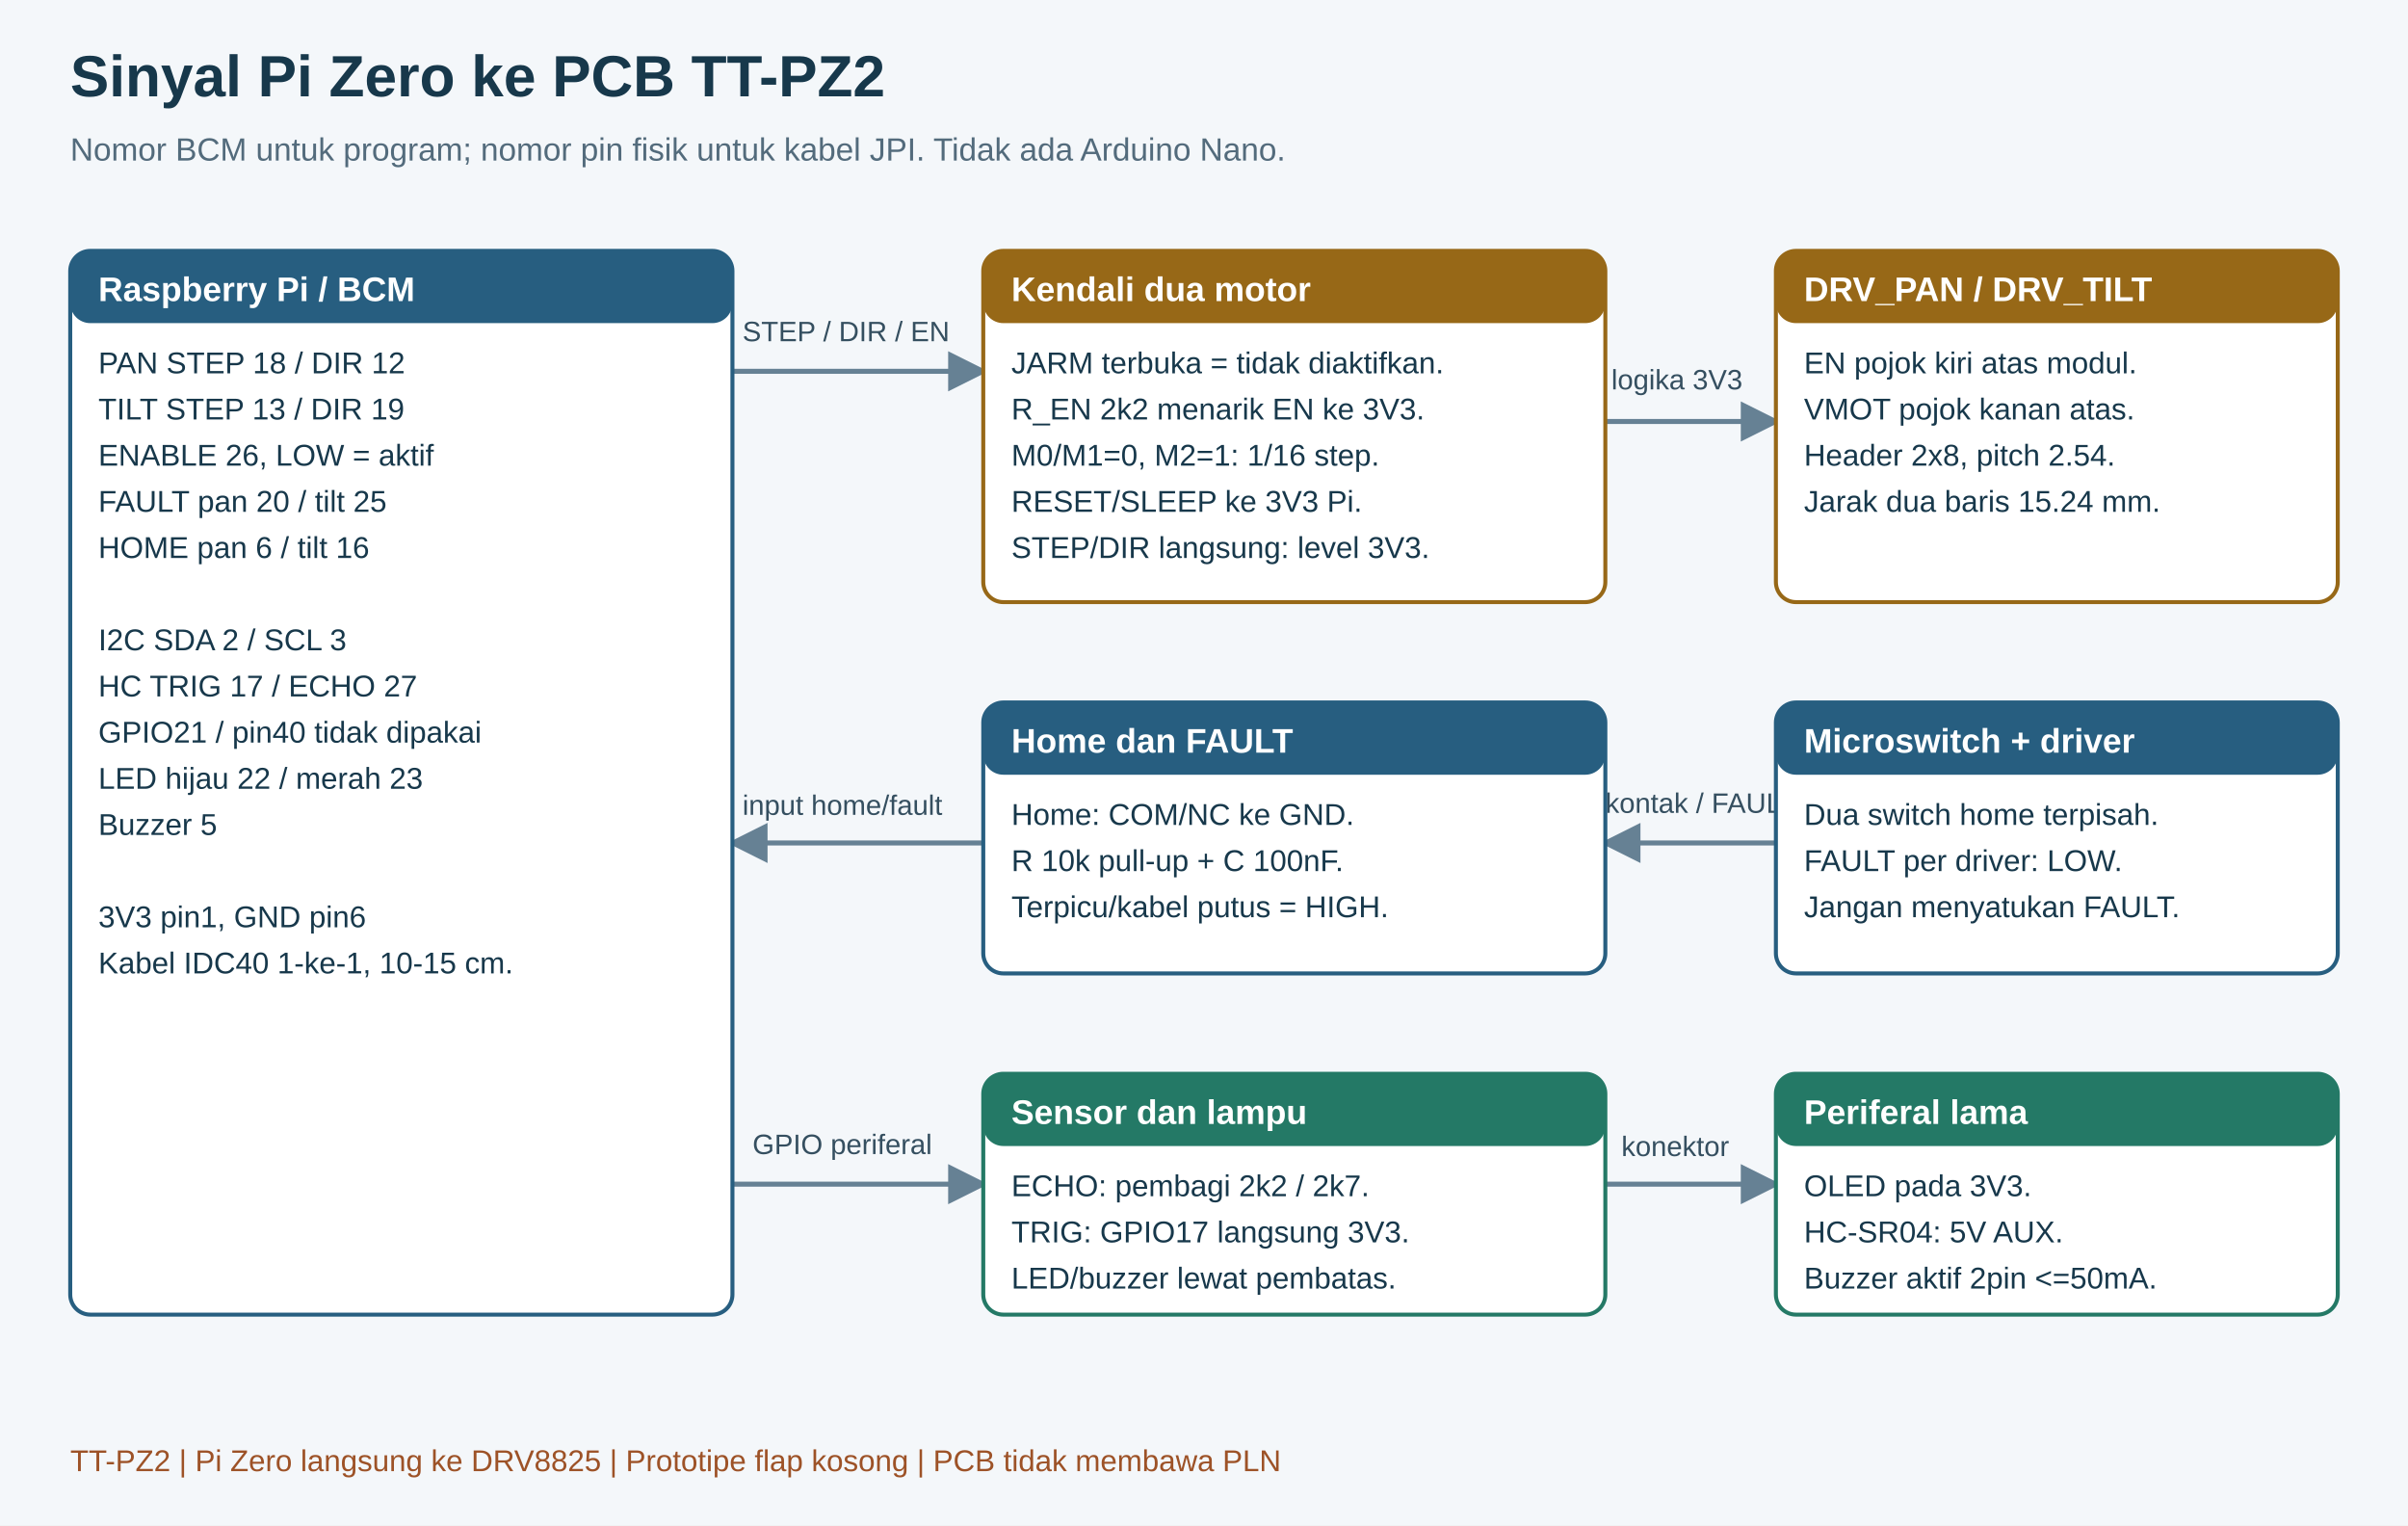
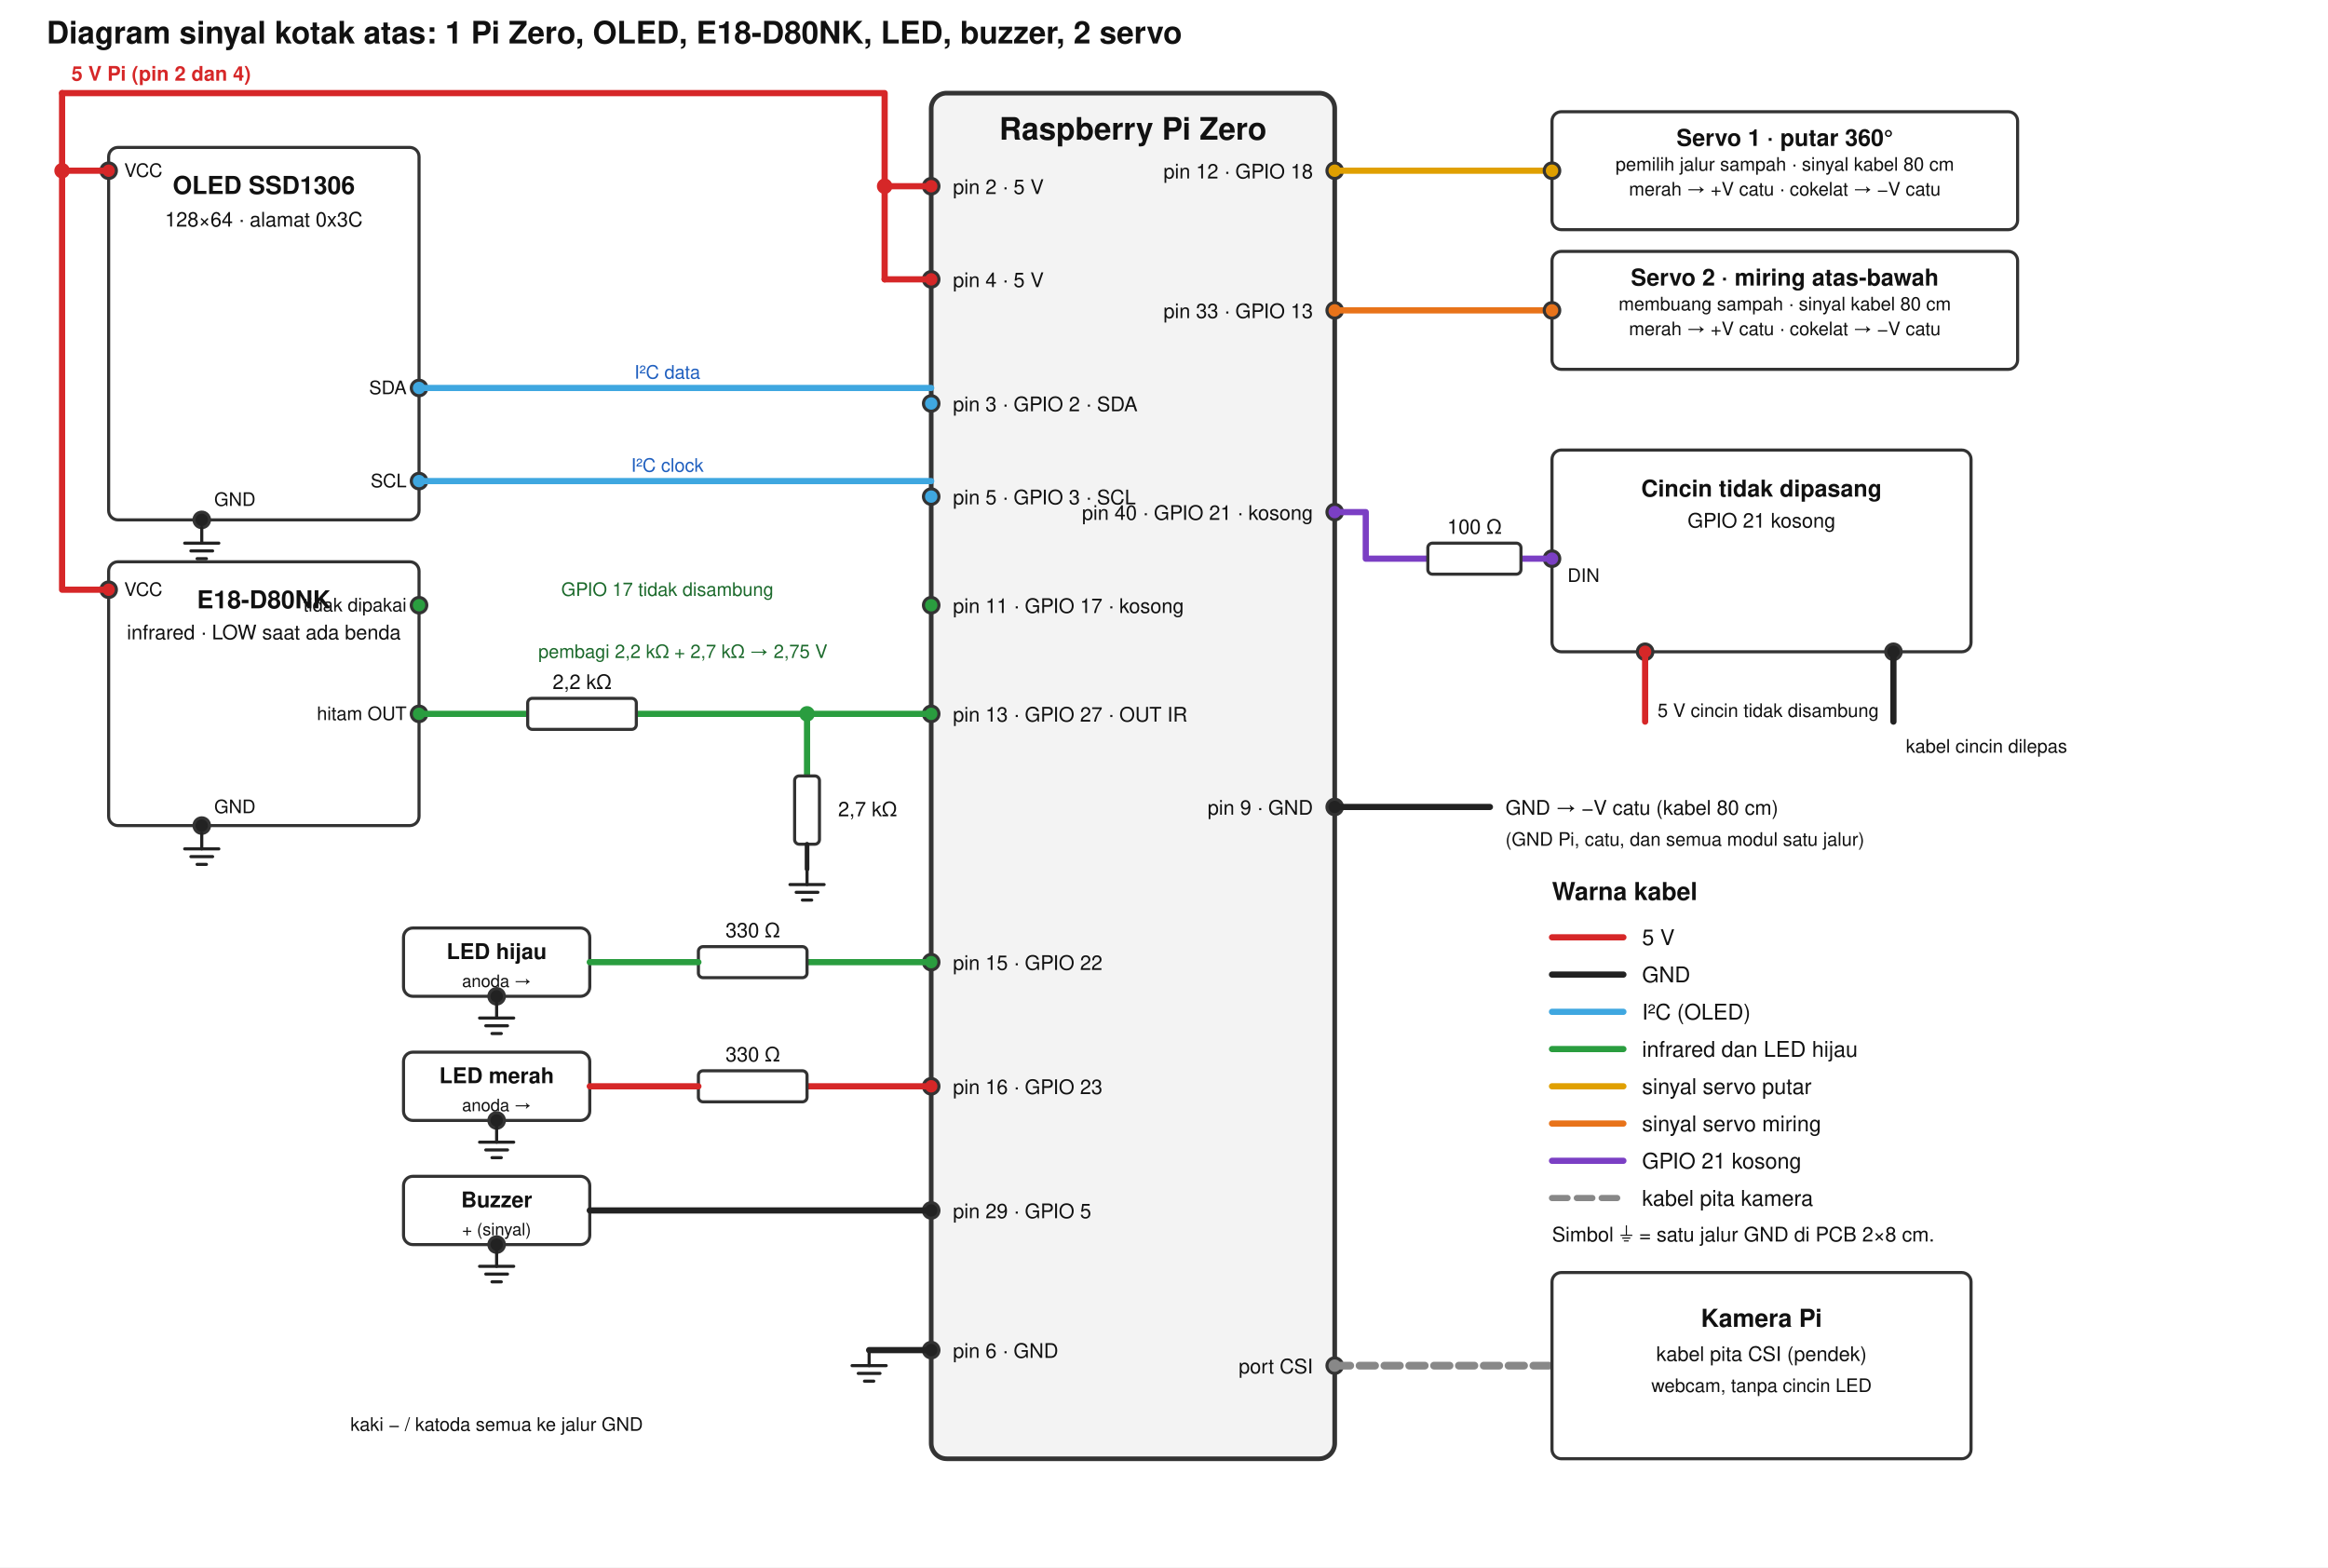
- <svg xmlns="http://www.w3.org/2000/svg" width="1200" height="760" viewBox="0 0 1200 760">
-   <rect width="1200" height="760" fill="#f4f7fa" />
-   <defs>
-     <marker id="arrow" markerWidth="8" markerHeight="8" refX="7" refY="4" orient="auto">
-       <path d="M0,0 L8,4 L0,8" fill="#668194" />
-     </marker>
-   </defs>
-   <text x="35" y="48" font-family="Arial" font-size="29" font-weight="bold" fill="#17384b">Sinyal Pi Zero ke PCB TT-PZ2</text>
-   <text x="35" y="80" font-family="Arial" font-size="16" fill="#536b7c">Nomor BCM untuk program; nomor pin fisik untuk kabel JPI. Tidak ada Arduino Nano.</text>
-   <polyline points="365,185 490,185" fill="none" stroke="#668194" stroke-width="2.5" marker-end="url(#arrow)" />
-   <text x="370" y="170" font-family="Arial" font-size="14" fill="#354f60">STEP / DIR / EN</text>
-   <polyline points="800,210 885,210" fill="none" stroke="#668194" stroke-width="2.5" marker-end="url(#arrow)" />
-   <text x="803" y="194" font-family="Arial" font-size="14" fill="#354f60">logika 3V3</text>
-   <polyline points="490,420 365,420" fill="none" stroke="#668194" stroke-width="2.5" marker-end="url(#arrow)" />
-   <text x="370" y="406" font-family="Arial" font-size="14" fill="#354f60">input home/fault</text>
-   <polyline points="885,420 800,420" fill="none" stroke="#668194" stroke-width="2.5" marker-end="url(#arrow)" />
-   <text x="800" y="405" font-family="Arial" font-size="14" fill="#354f60">kontak / FAULT</text>
-   <polyline points="365,590 490,590" fill="none" stroke="#668194" stroke-width="2.5" marker-end="url(#arrow)" />
-   <text x="375" y="575" font-family="Arial" font-size="14" fill="#354f60">GPIO periferal</text>
-   <polyline points="800,590 885,590" fill="none" stroke="#668194" stroke-width="2.5" marker-end="url(#arrow)" />
-   <text x="808" y="576" font-family="Arial" font-size="14" fill="#354f60">konektor</text>
-   <rect x="35" y="125" width="330" height="530" rx="10" fill="white" stroke="#275e80" stroke-width="2" />
-   <rect x="35" y="125" width="330" height="36" rx="10" fill="#275e80" />
-   <text x="49" y="150" font-family="Arial" font-size="17" font-weight="bold" fill="white">Raspberry Pi / BCM</text>
-   <text x="49" y="186" font-family="Arial" font-size="15" fill="#17384b">PAN STEP 18 / DIR 12</text>
-   <text x="49" y="209" font-family="Arial" font-size="15" fill="#17384b">TILT STEP 13 / DIR 19</text>
-   <text x="49" y="232" font-family="Arial" font-size="15" fill="#17384b">ENABLE 26, LOW = aktif</text>
-   <text x="49" y="255" font-family="Arial" font-size="15" fill="#17384b">FAULT pan 20 / tilt 25</text>
-   <text x="49" y="278" font-family="Arial" font-size="15" fill="#17384b">HOME pan 6 / tilt 16</text>
-   <text x="49" y="301" font-family="Arial" font-size="15" fill="#17384b" />
-   <text x="49" y="324" font-family="Arial" font-size="15" fill="#17384b">I2C SDA 2 / SCL 3</text>
-   <text x="49" y="347" font-family="Arial" font-size="15" fill="#17384b">HC TRIG 17 / ECHO 27</text>
-   <text x="49" y="370" font-family="Arial" font-size="15" fill="#17384b">GPIO21 / pin40 tidak dipakai</text>
-   <text x="49" y="393" font-family="Arial" font-size="15" fill="#17384b">LED hijau 22 / merah 23</text>
-   <text x="49" y="416" font-family="Arial" font-size="15" fill="#17384b">Buzzer 5</text>
-   <text x="49" y="439" font-family="Arial" font-size="15" fill="#17384b" />
-   <text x="49" y="462" font-family="Arial" font-size="15" fill="#17384b">3V3 pin1, GND pin6</text>
-   <text x="49" y="485" font-family="Arial" font-size="15" fill="#17384b">Kabel IDC40 1-ke-1, 10-15 cm.</text>
-   <rect x="490" y="125" width="310" height="175" rx="10" fill="white" stroke="#976817" stroke-width="2" />
-   <rect x="490" y="125" width="310" height="36" rx="10" fill="#976817" />
-   <text x="504" y="150" font-family="Arial" font-size="17" font-weight="bold" fill="white">Kendali dua motor</text>
-   <text x="504" y="186" font-family="Arial" font-size="15" fill="#17384b">JARM terbuka = tidak diaktifkan.</text>
-   <text x="504" y="209" font-family="Arial" font-size="15" fill="#17384b">R_EN 2k2 menarik EN ke 3V3.</text>
-   <text x="504" y="232" font-family="Arial" font-size="15" fill="#17384b">M0/M1=0, M2=1: 1/16 step.</text>
-   <text x="504" y="255" font-family="Arial" font-size="15" fill="#17384b">RESET/SLEEP ke 3V3 Pi.</text>
-   <text x="504" y="278" font-family="Arial" font-size="15" fill="#17384b">STEP/DIR langsung: level 3V3.</text>
-   <rect x="885" y="125" width="280" height="175" rx="10" fill="white" stroke="#976817" stroke-width="2" />
-   <rect x="885" y="125" width="280" height="36" rx="10" fill="#976817" />
-   <text x="899" y="150" font-family="Arial" font-size="17" font-weight="bold" fill="white">DRV_PAN / DRV_TILT</text>
-   <text x="899" y="186" font-family="Arial" font-size="15" fill="#17384b">EN pojok kiri atas modul.</text>
-   <text x="899" y="209" font-family="Arial" font-size="15" fill="#17384b">VMOT pojok kanan atas.</text>
-   <text x="899" y="232" font-family="Arial" font-size="15" fill="#17384b">Header 2x8, pitch 2.54.</text>
-   <text x="899" y="255" font-family="Arial" font-size="15" fill="#17384b">Jarak dua baris 15.24 mm.</text>
-   <rect x="490" y="350" width="310" height="135" rx="10" fill="white" stroke="#275e80" stroke-width="2" />
-   <rect x="490" y="350" width="310" height="36" rx="10" fill="#275e80" />
-   <text x="504" y="375" font-family="Arial" font-size="17" font-weight="bold" fill="white">Home dan FAULT</text>
-   <text x="504" y="411" font-family="Arial" font-size="15" fill="#17384b">Home: COM/NC ke GND.</text>
-   <text x="504" y="434" font-family="Arial" font-size="15" fill="#17384b">R 10k pull-up + C 100nF.</text>
-   <text x="504" y="457" font-family="Arial" font-size="15" fill="#17384b">Terpicu/kabel putus = HIGH.</text>
-   <rect x="885" y="350" width="280" height="135" rx="10" fill="white" stroke="#275e80" stroke-width="2" />
-   <rect x="885" y="350" width="280" height="36" rx="10" fill="#275e80" />
-   <text x="899" y="375" font-family="Arial" font-size="17" font-weight="bold" fill="white">Microswitch + driver</text>
-   <text x="899" y="411" font-family="Arial" font-size="15" fill="#17384b">Dua switch home terpisah.</text>
-   <text x="899" y="434" font-family="Arial" font-size="15" fill="#17384b">FAULT per driver: LOW.</text>
-   <text x="899" y="457" font-family="Arial" font-size="15" fill="#17384b">Jangan menyatukan FAULT.</text>
-   <rect x="490" y="535" width="310" height="120" rx="10" fill="white" stroke="#247966" stroke-width="2" />
-   <rect x="490" y="535" width="310" height="36" rx="10" fill="#247966" />
-   <text x="504" y="560" font-family="Arial" font-size="17" font-weight="bold" fill="white">Sensor dan lampu</text>
-   <text x="504" y="596" font-family="Arial" font-size="15" fill="#17384b">ECHO: pembagi 2k2 / 2k7.</text>
-   <text x="504" y="619" font-family="Arial" font-size="15" fill="#17384b">TRIG: GPIO17 langsung 3V3.</text>
-   <text x="504" y="642" font-family="Arial" font-size="15" fill="#17384b">LED/buzzer lewat pembatas.</text>
-   <rect x="885" y="535" width="280" height="120" rx="10" fill="white" stroke="#247966" stroke-width="2" />
-   <rect x="885" y="535" width="280" height="36" rx="10" fill="#247966" />
-   <text x="899" y="560" font-family="Arial" font-size="17" font-weight="bold" fill="white">Periferal lama</text>
-   <text x="899" y="596" font-family="Arial" font-size="15" fill="#17384b">OLED pada 3V3.</text>
-   <text x="899" y="619" font-family="Arial" font-size="15" fill="#17384b">HC-SR04: 5V AUX.</text>
-   <text x="899" y="642" font-family="Arial" font-size="15" fill="#17384b">Buzzer aktif 2pin &lt;=50mA.</text>
-   <text x="35" y="733" font-family="Arial" font-size="15" fill="#9d5227">TT-PZ2 | Pi Zero langsung ke DRV8825 | Prototipe flap kosong | PCB tidak membawa PLN</text>
+ <svg xmlns="http://www.w3.org/2000/svg" width="1500" height="1010" viewBox="0 0 1500 1010">
+   <rect width="1500" height="1010" fill="#ffffff" />
+   <text x="30" y="28" font-size="20" text-anchor="start" fill="#111" font-weight="bold" font-family="Helvetica, Arial, sans-serif">Diagram sinyal kotak atas: 1 Pi Zero, OLED, E18-D80NK, LED, buzzer, 2 servo</text>
+   <rect x="600" y="60" width="260" height="880" rx="10" fill="#f3f3f3" stroke="#333" stroke-width="3" />
+   <text x="730.0" y="90" font-size="20" text-anchor="middle" fill="#111" font-weight="bold" font-family="Helvetica, Arial, sans-serif">Raspberry Pi Zero</text>
+   <circle cx="600" cy="120" r="5" fill="#d62728" stroke="#333" stroke-width="2" />
+   <text x="614" y="125" font-size="13" text-anchor="start" fill="#111" font-weight="normal" font-family="Helvetica, Arial, sans-serif">pin 2 · 5 V</text>
+   <circle cx="600" cy="180" r="5" fill="#d62728" stroke="#333" stroke-width="2" />
+   <text x="614" y="185" font-size="13" text-anchor="start" fill="#111" font-weight="normal" font-family="Helvetica, Arial, sans-serif">pin 4 · 5 V</text>
+   <circle cx="600" cy="260" r="5" fill="#3fa7e0" stroke="#333" stroke-width="2" />
+   <text x="614" y="265" font-size="13" text-anchor="start" fill="#111" font-weight="normal" font-family="Helvetica, Arial, sans-serif">pin 3 · GPIO 2 · SDA</text>
+   <circle cx="600" cy="320" r="5" fill="#3fa7e0" stroke="#333" stroke-width="2" />
+   <text x="614" y="325" font-size="13" text-anchor="start" fill="#111" font-weight="normal" font-family="Helvetica, Arial, sans-serif">pin 5 · GPIO 3 · SCL</text>
+   <circle cx="600" cy="390" r="5" fill="#2a9d3f" stroke="#333" stroke-width="2" />
+   <text x="614" y="395" font-size="13" text-anchor="start" fill="#111" font-weight="normal" font-family="Helvetica, Arial, sans-serif">pin 11 · GPIO 17 · kosong</text>
+   <circle cx="600" cy="460" r="5" fill="#2a9d3f" stroke="#333" stroke-width="2" />
+   <text x="614" y="465" font-size="13" text-anchor="start" fill="#111" font-weight="normal" font-family="Helvetica, Arial, sans-serif">pin 13 · GPIO 27 · OUT IR</text>
+   <circle cx="600" cy="620" r="5" fill="#2a9d3f" stroke="#333" stroke-width="2" />
+   <text x="614" y="625" font-size="13" text-anchor="start" fill="#111" font-weight="normal" font-family="Helvetica, Arial, sans-serif">pin 15 · GPIO 22</text>
+   <circle cx="600" cy="700" r="5" fill="#d62728" stroke="#333" stroke-width="2" />
+   <text x="614" y="705" font-size="13" text-anchor="start" fill="#111" font-weight="normal" font-family="Helvetica, Arial, sans-serif">pin 16 · GPIO 23</text>
+   <circle cx="600" cy="780" r="5" fill="#222222" stroke="#333" stroke-width="2" />
+   <text x="614" y="785" font-size="13" text-anchor="start" fill="#111" font-weight="normal" font-family="Helvetica, Arial, sans-serif">pin 29 · GPIO 5</text>
+   <circle cx="600" cy="870" r="5" fill="#222222" stroke="#333" stroke-width="2" />
+   <text x="614" y="875" font-size="13" text-anchor="start" fill="#111" font-weight="normal" font-family="Helvetica, Arial, sans-serif">pin 6 · GND</text>
+   <circle cx="860" cy="110" r="5" fill="#e0a000" stroke="#333" stroke-width="2" />
+   <text x="846" y="115" font-size="13" text-anchor="end" fill="#111" font-weight="normal" font-family="Helvetica, Arial, sans-serif">pin 12 · GPIO 18</text>
+   <circle cx="860" cy="200" r="5" fill="#e8731a" stroke="#333" stroke-width="2" />
+   <text x="846" y="205" font-size="13" text-anchor="end" fill="#111" font-weight="normal" font-family="Helvetica, Arial, sans-serif">pin 33 · GPIO 13</text>
+   <circle cx="860" cy="330" r="5" fill="#7b3fc4" stroke="#333" stroke-width="2" />
+   <text x="846" y="335" font-size="13" text-anchor="end" fill="#111" font-weight="normal" font-family="Helvetica, Arial, sans-serif">pin 40 · GPIO 21 · kosong</text>
+   <circle cx="860" cy="520" r="5" fill="#222222" stroke="#333" stroke-width="2" />
+   <text x="846" y="525" font-size="13" text-anchor="end" fill="#111" font-weight="normal" font-family="Helvetica, Arial, sans-serif">pin 9 · GND</text>
+   <circle cx="860" cy="880" r="5" fill="#888888" stroke="#333" stroke-width="2" />
+   <text x="846" y="885" font-size="13" text-anchor="end" fill="#111" font-weight="normal" font-family="Helvetica, Arial, sans-serif">port CSI</text>
+   <polyline points="40,60 570,60 570,180" fill="none" stroke="#d62728" stroke-width="4" stroke-linejoin="round" stroke-linecap="round" />
+   <polyline points="570,120 600,120" fill="none" stroke="#d62728" stroke-width="4" stroke-linejoin="round" stroke-linecap="round" />
+   <polyline points="570,180 600,180" fill="none" stroke="#d62728" stroke-width="4" stroke-linejoin="round" stroke-linecap="round" />
+   <circle cx="570" cy="120" r="5" fill="#d62728" />
+   <text x="46" y="52" font-size="13" text-anchor="start" fill="#d62728" font-weight="bold" font-family="Helvetica, Arial, sans-serif">5 V Pi (pin 2 dan 4)</text>
+   <rect x="70" y="95" width="200" height="240" rx="6" fill="#ffffff" stroke="#333333" stroke-width="2" />
+   <text x="170" y="125" font-size="16" text-anchor="middle" fill="#111" font-weight="bold" font-family="Helvetica, Arial, sans-serif">OLED SSD1306</text>
+   <text x="170" y="146" font-size="13" text-anchor="middle" fill="#111" font-weight="normal" font-family="Helvetica, Arial, sans-serif">128×64 · alamat 0x3C</text>
+   <circle cx="70" cy="110" r="5" fill="#d62728" stroke="#333" stroke-width="2" />
+   <text x="80" y="114" font-size="12" text-anchor="start" fill="#111" font-weight="normal" font-family="Helvetica, Arial, sans-serif">VCC</text>
+   <circle cx="270" cy="250" r="5" fill="#3fa7e0" stroke="#333" stroke-width="2" />
+   <text x="262" y="254" font-size="12" text-anchor="end" fill="#111" font-weight="normal" font-family="Helvetica, Arial, sans-serif">SDA</text>
+   <circle cx="270" cy="310" r="5" fill="#3fa7e0" stroke="#333" stroke-width="2" />
+   <text x="262" y="314" font-size="12" text-anchor="end" fill="#111" font-weight="normal" font-family="Helvetica, Arial, sans-serif">SCL</text>
+   <circle cx="130" cy="335" r="5" fill="#222222" stroke="#333" stroke-width="2" />
+   <text x="138" y="326" font-size="12" text-anchor="start" fill="#111" font-weight="normal" font-family="Helvetica, Arial, sans-serif">GND</text>
+   <polyline points="40,60 40,110 70,110" fill="none" stroke="#d62728" stroke-width="4" stroke-linejoin="round" stroke-linecap="round" />
+   <polyline points="270,250 600,250" fill="none" stroke="#3fa7e0" stroke-width="4" stroke-linejoin="round" stroke-linecap="round" />
+   <polyline points="270,310 600,310" fill="none" stroke="#3fa7e0" stroke-width="4" stroke-linejoin="round" stroke-linecap="round" />
+   <text x="430" y="244" font-size="12" text-anchor="middle" fill="#1f5fbf" font-weight="normal" font-family="Helvetica, Arial, sans-serif" stroke="#ffffff" stroke-width="5" paint-order="stroke">I²C data</text>
+   <text x="430" y="304" font-size="12" text-anchor="middle" fill="#1f5fbf" font-weight="normal" font-family="Helvetica, Arial, sans-serif" stroke="#ffffff" stroke-width="5" paint-order="stroke">I²C clock</text>
+   <polyline points="130,340 130,350" fill="none" stroke="#222222" stroke-width="2" stroke-linejoin="round" stroke-linecap="round" />
+   <polyline points="119,350 141,350" fill="none" stroke="#222222" stroke-width="2" stroke-linejoin="round" stroke-linecap="round" />
+   <polyline points="123,355 137,355" fill="none" stroke="#222222" stroke-width="2" stroke-linejoin="round" stroke-linecap="round" />
+   <polyline points="127,360 133,360" fill="none" stroke="#222222" stroke-width="2" stroke-linejoin="round" stroke-linecap="round" />
+   <rect x="70" y="362" width="200" height="170" rx="6" fill="#ffffff" stroke="#333333" stroke-width="2" />
+   <text x="170" y="392" font-size="16" text-anchor="middle" fill="#111" font-weight="bold" font-family="Helvetica, Arial, sans-serif">E18-D80NK</text>
+   <text x="170" y="412" font-size="13" text-anchor="middle" fill="#111" font-weight="normal" font-family="Helvetica, Arial, sans-serif">infrared · LOW saat ada benda</text>
+   <circle cx="70" cy="380" r="5" fill="#d62728" stroke="#333" stroke-width="2" />
+   <text x="80" y="384" font-size="12" text-anchor="start" fill="#111" font-weight="normal" font-family="Helvetica, Arial, sans-serif">VCC</text>
+   <circle cx="270" cy="390" r="5" fill="#2a9d3f" stroke="#333" stroke-width="2" />
+   <text x="262" y="394" font-size="12" text-anchor="end" fill="#111" font-weight="normal" font-family="Helvetica, Arial, sans-serif">tidak dipakai</text>
+   <circle cx="270" cy="460" r="5" fill="#2a9d3f" stroke="#333" stroke-width="2" />
+   <text x="262" y="464" font-size="12" text-anchor="end" fill="#111" font-weight="normal" font-family="Helvetica, Arial, sans-serif">hitam OUT</text>
+   <circle cx="130" cy="532" r="5" fill="#222222" stroke="#333" stroke-width="2" />
+   <text x="138" y="524" font-size="12" text-anchor="start" fill="#111" font-weight="normal" font-family="Helvetica, Arial, sans-serif">GND</text>
+   <polyline points="40,110 40,380 70,380" fill="none" stroke="#d62728" stroke-width="4" stroke-linejoin="round" stroke-linecap="round" />
+   <circle cx="40" cy="110" r="5" fill="#d62728" />
+   <text x="430" y="384" font-size="12" text-anchor="middle" fill="#1c6a2c" font-weight="normal" font-family="Helvetica, Arial, sans-serif" stroke="#ffffff" stroke-width="5" paint-order="stroke">GPIO 17 tidak disambung</text>
+   <polyline points="130,537 130,547" fill="none" stroke="#222222" stroke-width="2" stroke-linejoin="round" stroke-linecap="round" />
+   <polyline points="119,547 141,547" fill="none" stroke="#222222" stroke-width="2" stroke-linejoin="round" stroke-linecap="round" />
+   <polyline points="123,552 137,552" fill="none" stroke="#222222" stroke-width="2" stroke-linejoin="round" stroke-linecap="round" />
+   <polyline points="127,557 133,557" fill="none" stroke="#222222" stroke-width="2" stroke-linejoin="round" stroke-linecap="round" />
+   <polyline points="270,460 600,460" fill="none" stroke="#2a9d3f" stroke-width="4" stroke-linejoin="round" stroke-linecap="round" />
+   <rect x="340" y="450" width="70" height="20" rx="3" fill="#fff" stroke="#333" stroke-width="2" />
+   <text x="375" y="444" font-size="13" text-anchor="middle" fill="#111" font-weight="normal" font-family="Helvetica, Arial, sans-serif" stroke="#ffffff" stroke-width="5" paint-order="stroke">2,2 kΩ</text>
+   <circle cx="520" cy="460" r="5" fill="#2a9d3f" />
+   <polyline points="520,460 520,500" fill="none" stroke="#2a9d3f" stroke-width="4" stroke-linejoin="round" stroke-linecap="round" />
+   <rect x="512" y="500" width="16" height="44" rx="3" fill="#ffffff" stroke="#333" stroke-width="2" />
+   <text x="540" y="526" font-size="13" text-anchor="start" fill="#111" font-weight="normal" font-family="Helvetica, Arial, sans-serif" stroke="#ffffff" stroke-width="5" paint-order="stroke">2,7 kΩ</text>
+   <polyline points="520,544 520,560" fill="none" stroke="#222222" stroke-width="3" stroke-linejoin="round" stroke-linecap="round" />
+   <polyline points="520,560 520,570" fill="none" stroke="#222222" stroke-width="2" stroke-linejoin="round" stroke-linecap="round" />
+   <polyline points="509,570 531,570" fill="none" stroke="#222222" stroke-width="2" stroke-linejoin="round" stroke-linecap="round" />
+   <polyline points="513,575 527,575" fill="none" stroke="#222222" stroke-width="2" stroke-linejoin="round" stroke-linecap="round" />
+   <polyline points="517,580 523,580" fill="none" stroke="#222222" stroke-width="2" stroke-linejoin="round" stroke-linecap="round" />
+   <text x="440" y="424" font-size="12" text-anchor="middle" fill="#1c6a2c" font-weight="normal" font-family="Helvetica, Arial, sans-serif" stroke="#ffffff" stroke-width="5" paint-order="stroke">pembagi 2,2 kΩ + 2,7 kΩ → 2,75 V</text>
+   <rect x="260" y="598" width="120" height="44" rx="6" fill="#ffffff" stroke="#333333" stroke-width="2" />
+   <text x="320" y="618" font-size="14" text-anchor="middle" fill="#111" font-weight="bold" font-family="Helvetica, Arial, sans-serif">LED hijau</text>
+   <text x="320" y="636" font-size="11" text-anchor="middle" fill="#111" font-weight="normal" font-family="Helvetica, Arial, sans-serif">anoda →</text>
+   <polyline points="600,620 520,620" fill="none" stroke="#2a9d3f" stroke-width="4" stroke-linejoin="round" stroke-linecap="round" />
+   <rect x="450" y="610" width="70" height="20" rx="3" fill="#fff" stroke="#333" stroke-width="2" />
+   <text x="485.0" y="604" font-size="13" text-anchor="middle" fill="#111" font-weight="normal" font-family="Helvetica, Arial, sans-serif" stroke="#ffffff" stroke-width="5" paint-order="stroke">330 Ω</text>
+   <polyline points="450,620 380,620" fill="none" stroke="#2a9d3f" stroke-width="4" stroke-linejoin="round" stroke-linecap="round" />
+   <circle cx="320" cy="642" r="5" fill="#222222" stroke="#333" stroke-width="2" />
+   <polyline points="320,646 320,656" fill="none" stroke="#222222" stroke-width="2" stroke-linejoin="round" stroke-linecap="round" />
+   <polyline points="309,656 331,656" fill="none" stroke="#222222" stroke-width="2" stroke-linejoin="round" stroke-linecap="round" />
+   <polyline points="313,661 327,661" fill="none" stroke="#222222" stroke-width="2" stroke-linejoin="round" stroke-linecap="round" />
+   <polyline points="317,666 323,666" fill="none" stroke="#222222" stroke-width="2" stroke-linejoin="round" stroke-linecap="round" />
+   <rect x="260" y="678" width="120" height="44" rx="6" fill="#ffffff" stroke="#333333" stroke-width="2" />
+   <text x="320" y="698" font-size="14" text-anchor="middle" fill="#111" font-weight="bold" font-family="Helvetica, Arial, sans-serif">LED merah</text>
+   <text x="320" y="716" font-size="11" text-anchor="middle" fill="#111" font-weight="normal" font-family="Helvetica, Arial, sans-serif">anoda →</text>
+   <polyline points="600,700 520,700" fill="none" stroke="#d62728" stroke-width="4" stroke-linejoin="round" stroke-linecap="round" />
+   <rect x="450" y="690" width="70" height="20" rx="3" fill="#fff" stroke="#333" stroke-width="2" />
+   <text x="485.0" y="684" font-size="13" text-anchor="middle" fill="#111" font-weight="normal" font-family="Helvetica, Arial, sans-serif" stroke="#ffffff" stroke-width="5" paint-order="stroke">330 Ω</text>
+   <polyline points="450,700 380,700" fill="none" stroke="#d62728" stroke-width="4" stroke-linejoin="round" stroke-linecap="round" />
+   <circle cx="320" cy="722" r="5" fill="#222222" stroke="#333" stroke-width="2" />
+   <polyline points="320,726 320,736" fill="none" stroke="#222222" stroke-width="2" stroke-linejoin="round" stroke-linecap="round" />
+   <polyline points="309,736 331,736" fill="none" stroke="#222222" stroke-width="2" stroke-linejoin="round" stroke-linecap="round" />
+   <polyline points="313,741 327,741" fill="none" stroke="#222222" stroke-width="2" stroke-linejoin="round" stroke-linecap="round" />
+   <polyline points="317,746 323,746" fill="none" stroke="#222222" stroke-width="2" stroke-linejoin="round" stroke-linecap="round" />
+   <rect x="260" y="758" width="120" height="44" rx="6" fill="#ffffff" stroke="#333333" stroke-width="2" />
+   <text x="320" y="778" font-size="14" text-anchor="middle" fill="#111" font-weight="bold" font-family="Helvetica, Arial, sans-serif">Buzzer</text>
+   <text x="320" y="796" font-size="11" text-anchor="middle" fill="#111" font-weight="normal" font-family="Helvetica, Arial, sans-serif">+ (sinyal)</text>
+   <polyline points="600,780 380,780" fill="none" stroke="#222222" stroke-width="4" stroke-linejoin="round" stroke-linecap="round" />
+   <circle cx="320" cy="802" r="5" fill="#222222" stroke="#333" stroke-width="2" />
+   <polyline points="320,806 320,816" fill="none" stroke="#222222" stroke-width="2" stroke-linejoin="round" stroke-linecap="round" />
+   <polyline points="309,816 331,816" fill="none" stroke="#222222" stroke-width="2" stroke-linejoin="round" stroke-linecap="round" />
+   <polyline points="313,821 327,821" fill="none" stroke="#222222" stroke-width="2" stroke-linejoin="round" stroke-linecap="round" />
+   <polyline points="317,826 323,826" fill="none" stroke="#222222" stroke-width="2" stroke-linejoin="round" stroke-linecap="round" />
+   <text x="320" y="922" font-size="12" text-anchor="middle" fill="#111" font-weight="normal" font-family="Helvetica, Arial, sans-serif">kaki − / katoda semua ke jalur GND</text>
+   <polyline points="600,870 560,870" fill="none" stroke="#222222" stroke-width="4" stroke-linejoin="round" stroke-linecap="round" />
+   <polyline points="560,870 560,880" fill="none" stroke="#222222" stroke-width="2" stroke-linejoin="round" stroke-linecap="round" />
+   <polyline points="549,880 571,880" fill="none" stroke="#222222" stroke-width="2" stroke-linejoin="round" stroke-linecap="round" />
+   <polyline points="553,885 567,885" fill="none" stroke="#222222" stroke-width="2" stroke-linejoin="round" stroke-linecap="round" />
+   <polyline points="557,890 563,890" fill="none" stroke="#222222" stroke-width="2" stroke-linejoin="round" stroke-linecap="round" />
+   <polyline points="860,110 1000,110" fill="none" stroke="#e0a000" stroke-width="4" stroke-linejoin="round" stroke-linecap="round" />
+   <rect x="1000" y="72" width="300" height="76" rx="6" fill="#ffffff" stroke="#333333" stroke-width="2" />
+   <text x="1150" y="94" font-size="15" text-anchor="middle" fill="#111" font-weight="bold" font-family="Helvetica, Arial, sans-serif">Servo 1 · putar 360°</text>
+   <text x="1150" y="110" font-size="12" text-anchor="middle" fill="#111" font-weight="normal" font-family="Helvetica, Arial, sans-serif">pemilih jalur sampah · sinyal kabel 80 cm</text>
+   <text x="1150" y="126" font-size="12" text-anchor="middle" fill="#111" font-weight="normal" font-family="Helvetica, Arial, sans-serif">merah → +V catu · cokelat → −V catu</text>
+   <circle cx="1000" cy="110" r="5" fill="#e0a000" stroke="#333" stroke-width="2" />
+   <polyline points="860,200 1000,200" fill="none" stroke="#e8731a" stroke-width="4" stroke-linejoin="round" stroke-linecap="round" />
+   <rect x="1000" y="162" width="300" height="76" rx="6" fill="#ffffff" stroke="#333333" stroke-width="2" />
+   <text x="1150" y="184" font-size="15" text-anchor="middle" fill="#111" font-weight="bold" font-family="Helvetica, Arial, sans-serif">Servo 2 · miring atas-bawah</text>
+   <text x="1150" y="200" font-size="12" text-anchor="middle" fill="#111" font-weight="normal" font-family="Helvetica, Arial, sans-serif">membuang sampah · sinyal kabel 80 cm</text>
+   <text x="1150" y="216" font-size="12" text-anchor="middle" fill="#111" font-weight="normal" font-family="Helvetica, Arial, sans-serif">merah → +V catu · cokelat → −V catu</text>
+   <circle cx="1000" cy="200" r="5" fill="#e8731a" stroke="#333" stroke-width="2" />
+   <rect x="1000" y="290" width="270" height="130" rx="6" fill="#ffffff" stroke="#333333" stroke-width="2" />
+   <text x="1135" y="320" font-size="15" text-anchor="middle" fill="#111" font-weight="bold" font-family="Helvetica, Arial, sans-serif">Cincin tidak dipasang</text>
+   <text x="1135" y="340" font-size="13" text-anchor="middle" fill="#111" font-weight="normal" font-family="Helvetica, Arial, sans-serif">GPIO 21 kosong</text>
+   <text x="1010" y="375" font-size="12" text-anchor="start" fill="#111" font-weight="normal" font-family="Helvetica, Arial, sans-serif">DIN</text>
+   <circle cx="1000" cy="360" r="5" fill="#7b3fc4" stroke="#333" stroke-width="2" />
+   <polyline points="860,330 880,330 880,360 1000,360" fill="none" stroke="#7b3fc4" stroke-width="4" stroke-linejoin="round" stroke-linecap="round" />
+   <rect x="920" y="350" width="60" height="20" rx="3" fill="#fff" stroke="#333" stroke-width="2" />
+   <text x="950.0" y="344" font-size="13" text-anchor="middle" fill="#111" font-weight="normal" font-family="Helvetica, Arial, sans-serif" stroke="#ffffff" stroke-width="5" paint-order="stroke">100 Ω</text>
+   <circle cx="1060" cy="420" r="5" fill="#d62728" stroke="#333" stroke-width="2" />
+   <circle cx="1220" cy="420" r="5" fill="#222222" stroke="#333" stroke-width="2" />
+   <polyline points="1060,420 1060,465" fill="none" stroke="#d62728" stroke-width="4" stroke-linejoin="round" stroke-linecap="round" />
+   <polyline points="1220,420 1220,465" fill="none" stroke="#222222" stroke-width="4" stroke-linejoin="round" stroke-linecap="round" />
+   <text x="1068" y="462" font-size="12" text-anchor="start" fill="#111" font-weight="normal" font-family="Helvetica, Arial, sans-serif" stroke="#ffffff" stroke-width="5" paint-order="stroke">5 V cincin tidak disambung</text>
+   <text x="1228" y="485" font-size="12" text-anchor="start" fill="#111" font-weight="normal" font-family="Helvetica, Arial, sans-serif" stroke="#ffffff" stroke-width="5" paint-order="stroke">kabel cincin dilepas</text>
+   <polyline points="860,520 960,520" fill="none" stroke="#222222" stroke-width="4" stroke-linejoin="round" stroke-linecap="round" />
+   <text x="970" y="525" font-size="13" text-anchor="start" fill="#111" font-weight="normal" font-family="Helvetica, Arial, sans-serif">GND → −V catu (kabel 80 cm)</text>
+   <text x="970" y="545" font-size="12" text-anchor="start" fill="#111" font-weight="normal" font-family="Helvetica, Arial, sans-serif">(GND Pi, catu, dan semua modul satu jalur)</text>
+   <polyline points="860,880 1000,880" fill="none" stroke="#888888" stroke-width="5" stroke-linejoin="round" stroke-linecap="round" stroke-dasharray="10 6" />
+   <rect x="1000" y="820" width="270" height="120" rx="6" fill="#ffffff" stroke="#333333" stroke-width="2" />
+   <text x="1135" y="855" font-size="16" text-anchor="middle" fill="#111" font-weight="bold" font-family="Helvetica, Arial, sans-serif">Kamera Pi</text>
+   <text x="1135" y="877" font-size="13" text-anchor="middle" fill="#111" font-weight="normal" font-family="Helvetica, Arial, sans-serif">kabel pita CSI (pendek)</text>
+   <text x="1135" y="897" font-size="12" text-anchor="middle" fill="#111" font-weight="normal" font-family="Helvetica, Arial, sans-serif">webcam, tanpa cincin LED</text>
+   <text x="1000" y="580" font-size="16" text-anchor="start" fill="#111" font-weight="bold" font-family="Helvetica, Arial, sans-serif">Warna kabel</text>
+   <polyline points="1000,604 1046,604" fill="none" stroke="#d62728" stroke-width="4" stroke-linejoin="round" stroke-linecap="round" />
+   <text x="1058" y="609" font-size="14" text-anchor="start" fill="#111" font-weight="normal" font-family="Helvetica, Arial, sans-serif">5 V</text>
+   <polyline points="1000,628 1046,628" fill="none" stroke="#222222" stroke-width="4" stroke-linejoin="round" stroke-linecap="round" />
+   <text x="1058" y="633" font-size="14" text-anchor="start" fill="#111" font-weight="normal" font-family="Helvetica, Arial, sans-serif">GND</text>
+   <polyline points="1000,652 1046,652" fill="none" stroke="#3fa7e0" stroke-width="4" stroke-linejoin="round" stroke-linecap="round" />
+   <text x="1058" y="657" font-size="14" text-anchor="start" fill="#111" font-weight="normal" font-family="Helvetica, Arial, sans-serif">I²C (OLED)</text>
+   <polyline points="1000,676 1046,676" fill="none" stroke="#2a9d3f" stroke-width="4" stroke-linejoin="round" stroke-linecap="round" />
+   <text x="1058" y="681" font-size="14" text-anchor="start" fill="#111" font-weight="normal" font-family="Helvetica, Arial, sans-serif">infrared dan LED hijau</text>
+   <polyline points="1000,700 1046,700" fill="none" stroke="#e0a000" stroke-width="4" stroke-linejoin="round" stroke-linecap="round" />
+   <text x="1058" y="705" font-size="14" text-anchor="start" fill="#111" font-weight="normal" font-family="Helvetica, Arial, sans-serif">sinyal servo putar</text>
+   <polyline points="1000,724 1046,724" fill="none" stroke="#e8731a" stroke-width="4" stroke-linejoin="round" stroke-linecap="round" />
+   <text x="1058" y="729" font-size="14" text-anchor="start" fill="#111" font-weight="normal" font-family="Helvetica, Arial, sans-serif">sinyal servo miring</text>
+   <polyline points="1000,748 1046,748" fill="none" stroke="#7b3fc4" stroke-width="4" stroke-linejoin="round" stroke-linecap="round" />
+   <text x="1058" y="753" font-size="14" text-anchor="start" fill="#111" font-weight="normal" font-family="Helvetica, Arial, sans-serif">GPIO 21 kosong</text>
+   <polyline points="1000,772 1046,772" fill="none" stroke="#888888" stroke-width="4" stroke-linejoin="round" stroke-linecap="round" stroke-dasharray="10 6" />
+   <text x="1058" y="777" font-size="14" text-anchor="start" fill="#111" font-weight="normal" font-family="Helvetica, Arial, sans-serif">kabel pita kamera</text>
+   <text x="1000" y="800" font-size="13" text-anchor="start" fill="#111" font-weight="normal" font-family="Helvetica, Arial, sans-serif">Simbol ⏚ = satu jalur GND di PCB 2×8 cm.</text>
</svg>
